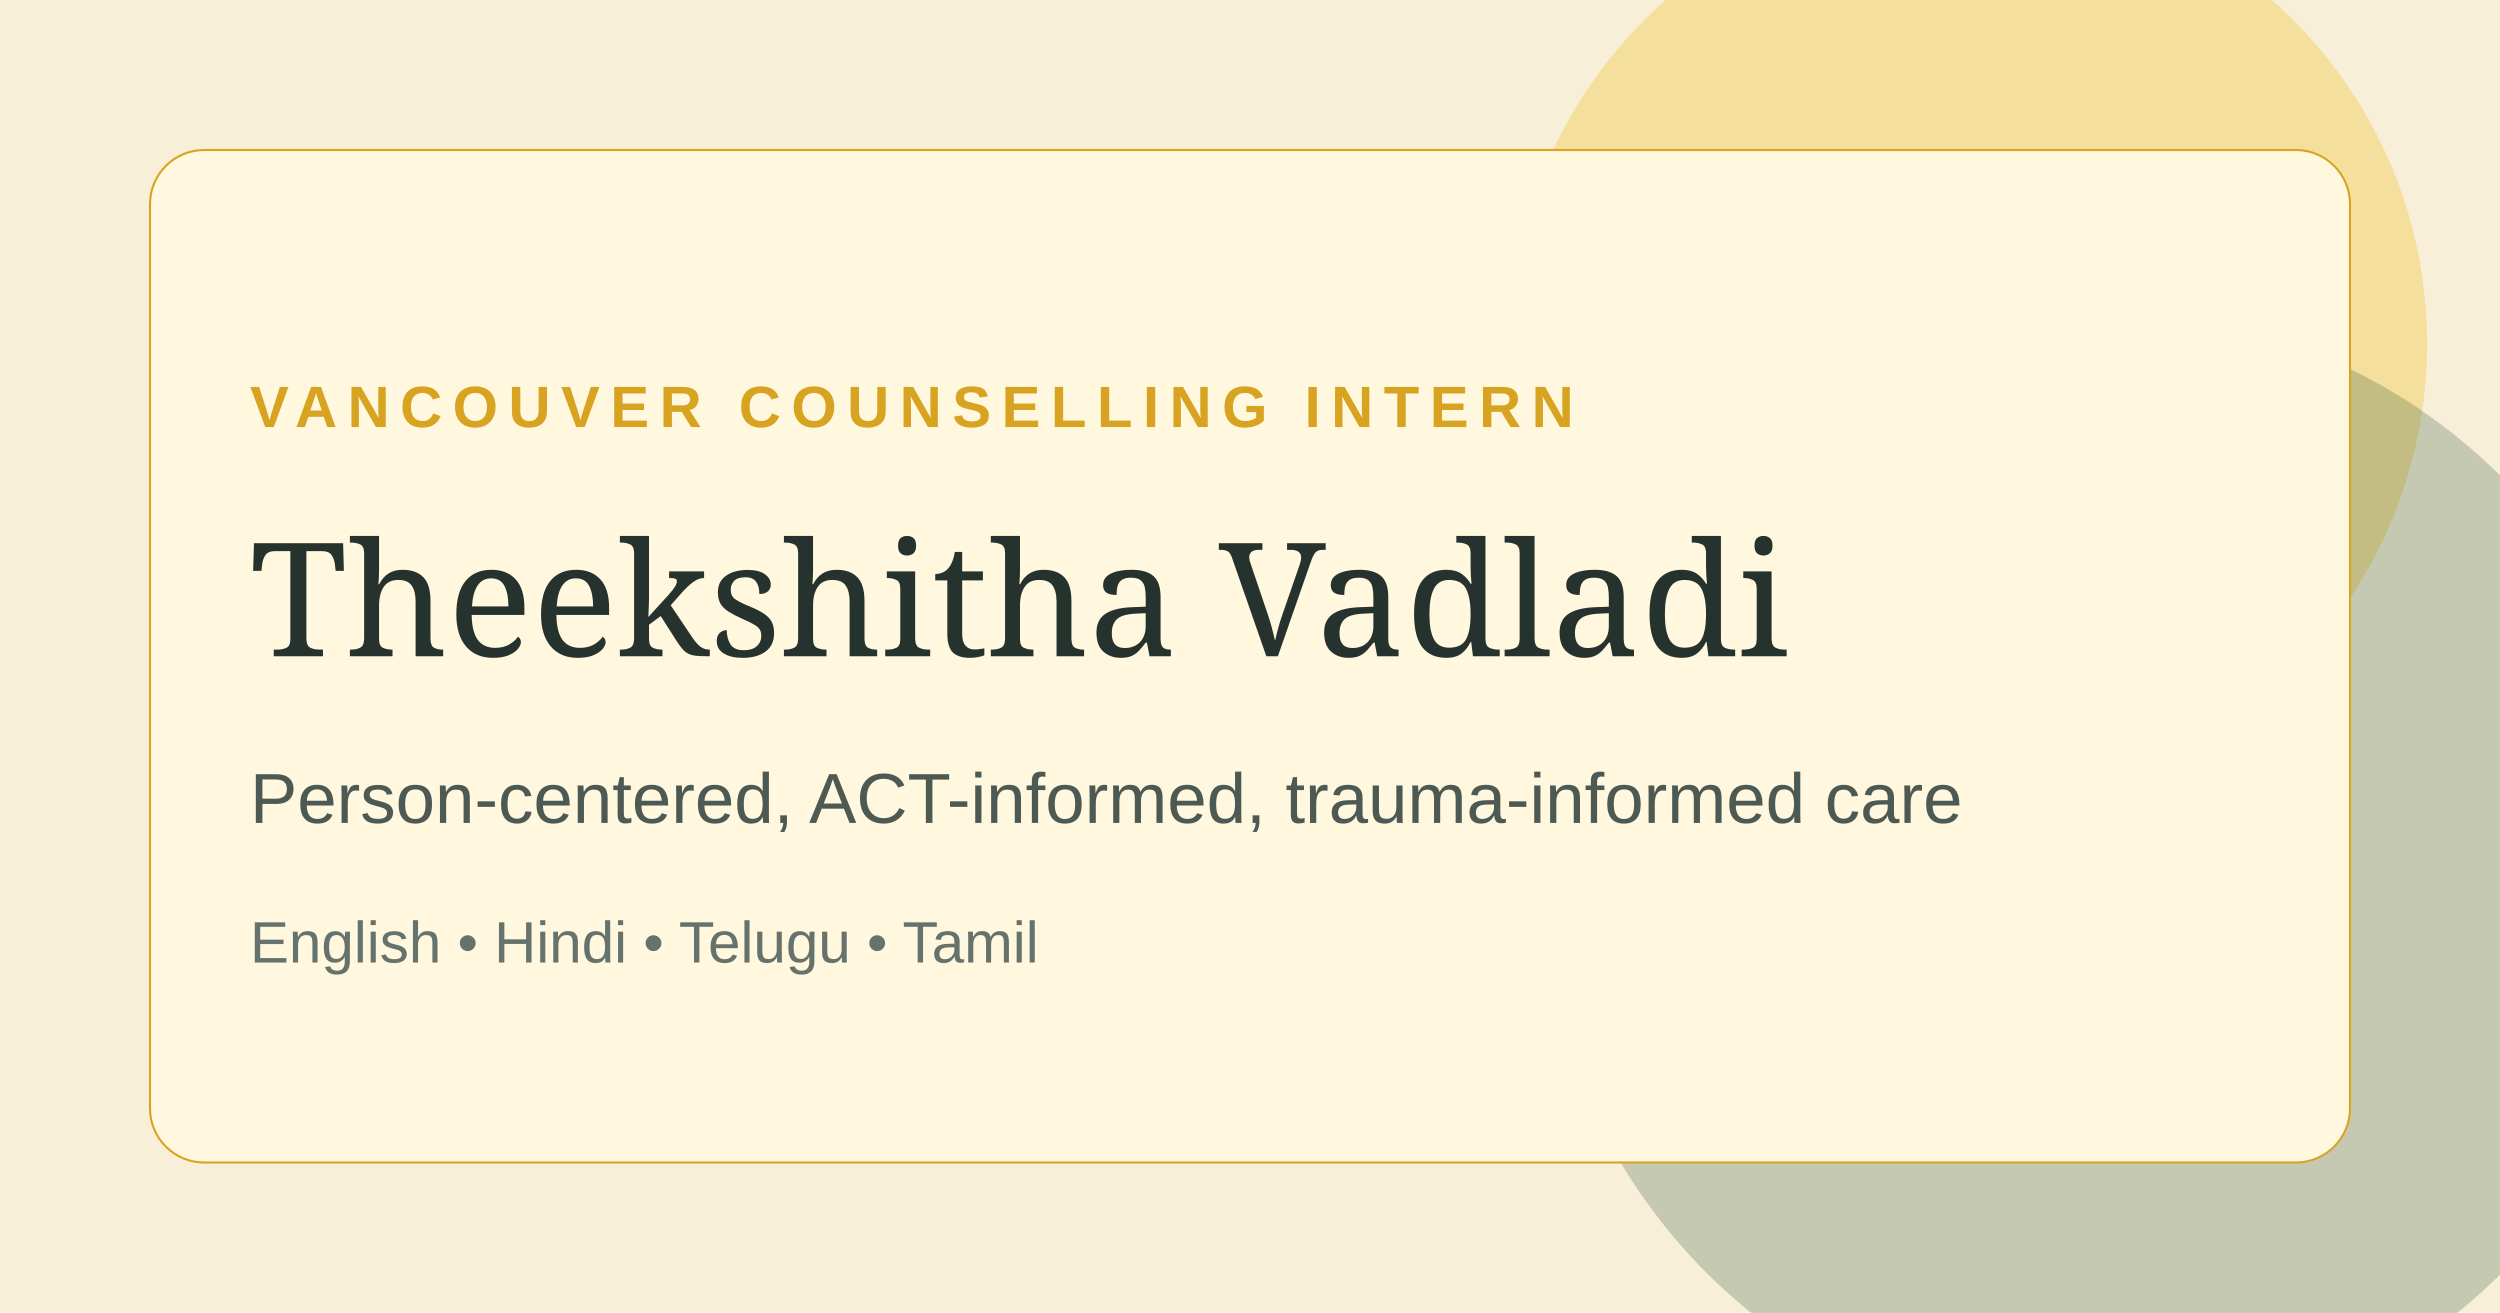
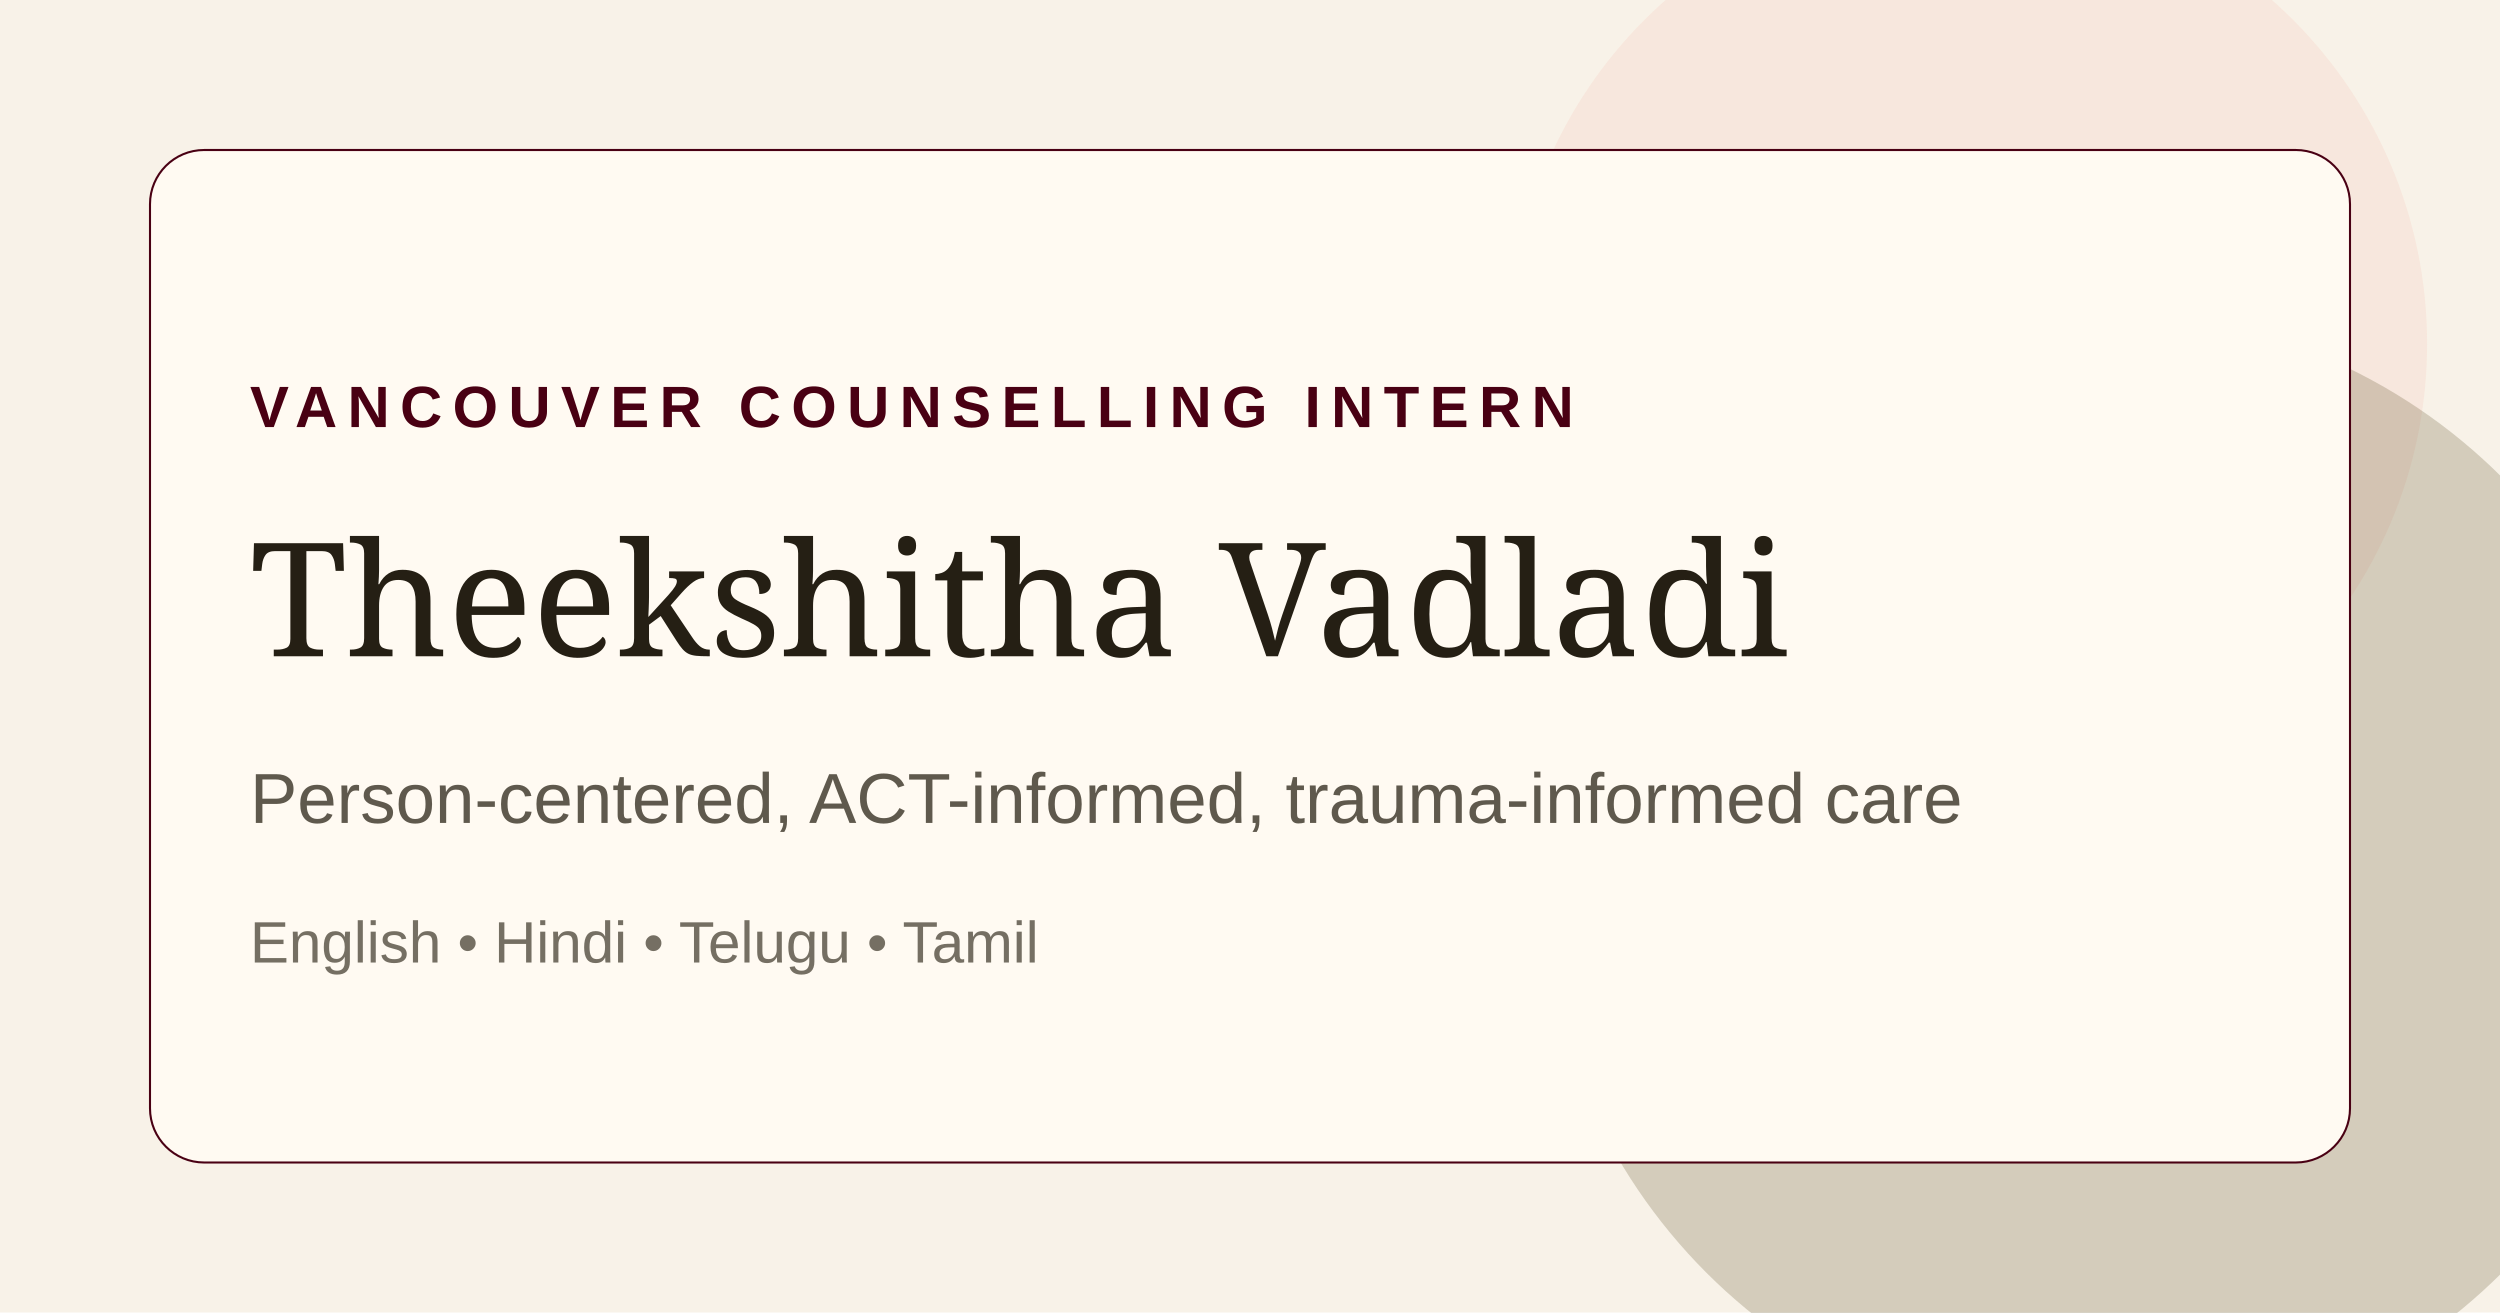
<svg xmlns="http://www.w3.org/2000/svg" viewBox="0 0 1200 630" role="img" aria-label="Theekshitha Vadladi counselling in Vancouver">
-   <rect width="1200" height="630" fill="#f7efd8" />
-   <circle cx="945" cy="165" r="220" fill="#f0c84b" opacity=".42" />
-   <circle cx="1010" cy="420" r="270" fill="#173f2b" opacity=".22" />
-   <rect x="72" y="72" width="1056" height="486" rx="26" fill="#fff8df" stroke="#d7a321" />
-   <text x="120" y="205" fill="#d7a321" font-family="Arial, sans-serif" font-size="28" font-weight="700" letter-spacing="5">VANCOUVER COUNSELLING INTERN</text>
-   <text x="120" y="315" fill="#26322d" font-family="Georgia, serif" font-size="76">Theekshitha Vadladi</text>
-   <text x="120" y="395" fill="#4d5a54" font-family="Arial, sans-serif" font-size="34">Person-centered, ACT-informed, trauma-informed care</text>
-   <text x="120" y="462" fill="#66736c" font-family="Arial, sans-serif" font-size="28">English • Hindi • Telugu • Tamil</text>
+   <rect width="1200" height="630" fill="#f8f2e8" />
+   <circle cx="945" cy="165" r="220" fill="#f6d8cc" opacity=".42" />
+   <circle cx="1010" cy="420" r="270" fill="#52451b" opacity=".22" />
+   <rect x="72" y="72" width="1056" height="486" rx="26" fill="#fffaf2" stroke="#490013" />
+   <text x="120" y="205" fill="#490013" font-family="Arial, sans-serif" font-size="28" font-weight="700" letter-spacing="5">VANCOUVER COUNSELLING INTERN</text>
+   <text x="120" y="315" fill="#251f14" font-family="Georgia, serif" font-size="76">Theekshitha Vadladi</text>
+   <text x="120" y="395" fill="#5f594d" font-family="Arial, sans-serif" font-size="34">Person-centered, ACT-informed, trauma-informed care</text>
+   <text x="120" y="462" fill="#756f63" font-family="Arial, sans-serif" font-size="28">English • Hindi • Telugu • Tamil</text>
</svg>
